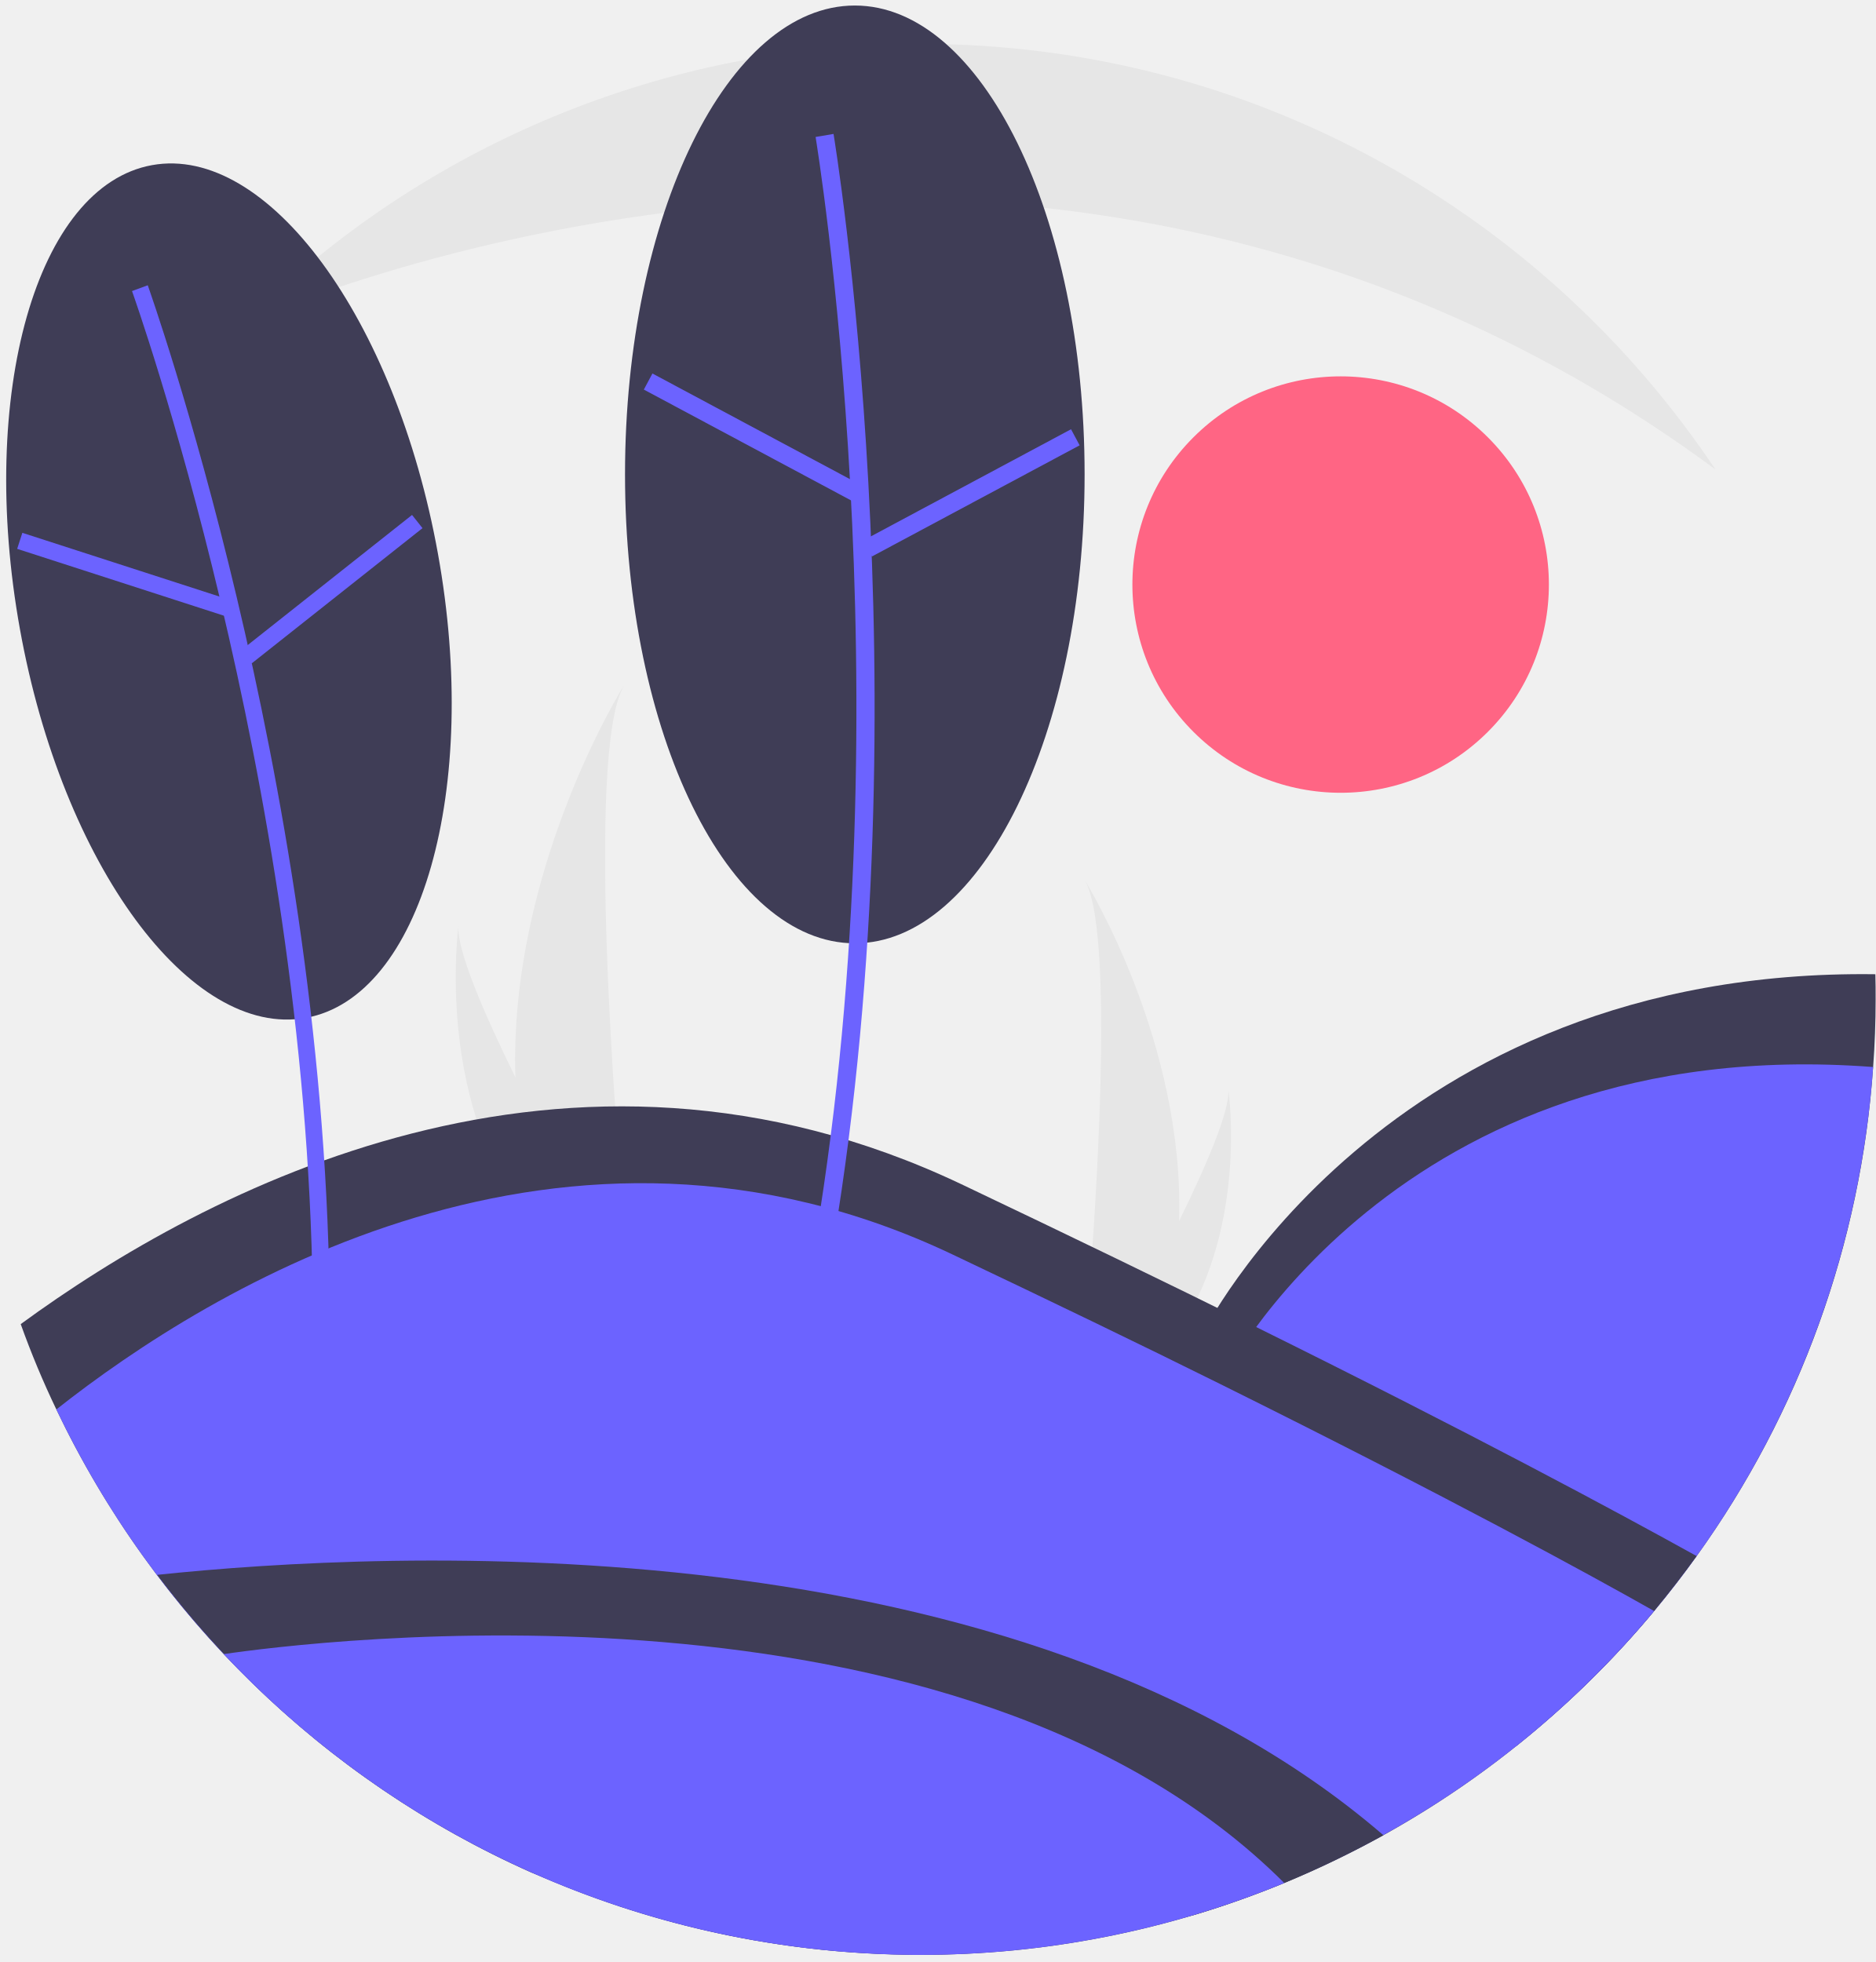
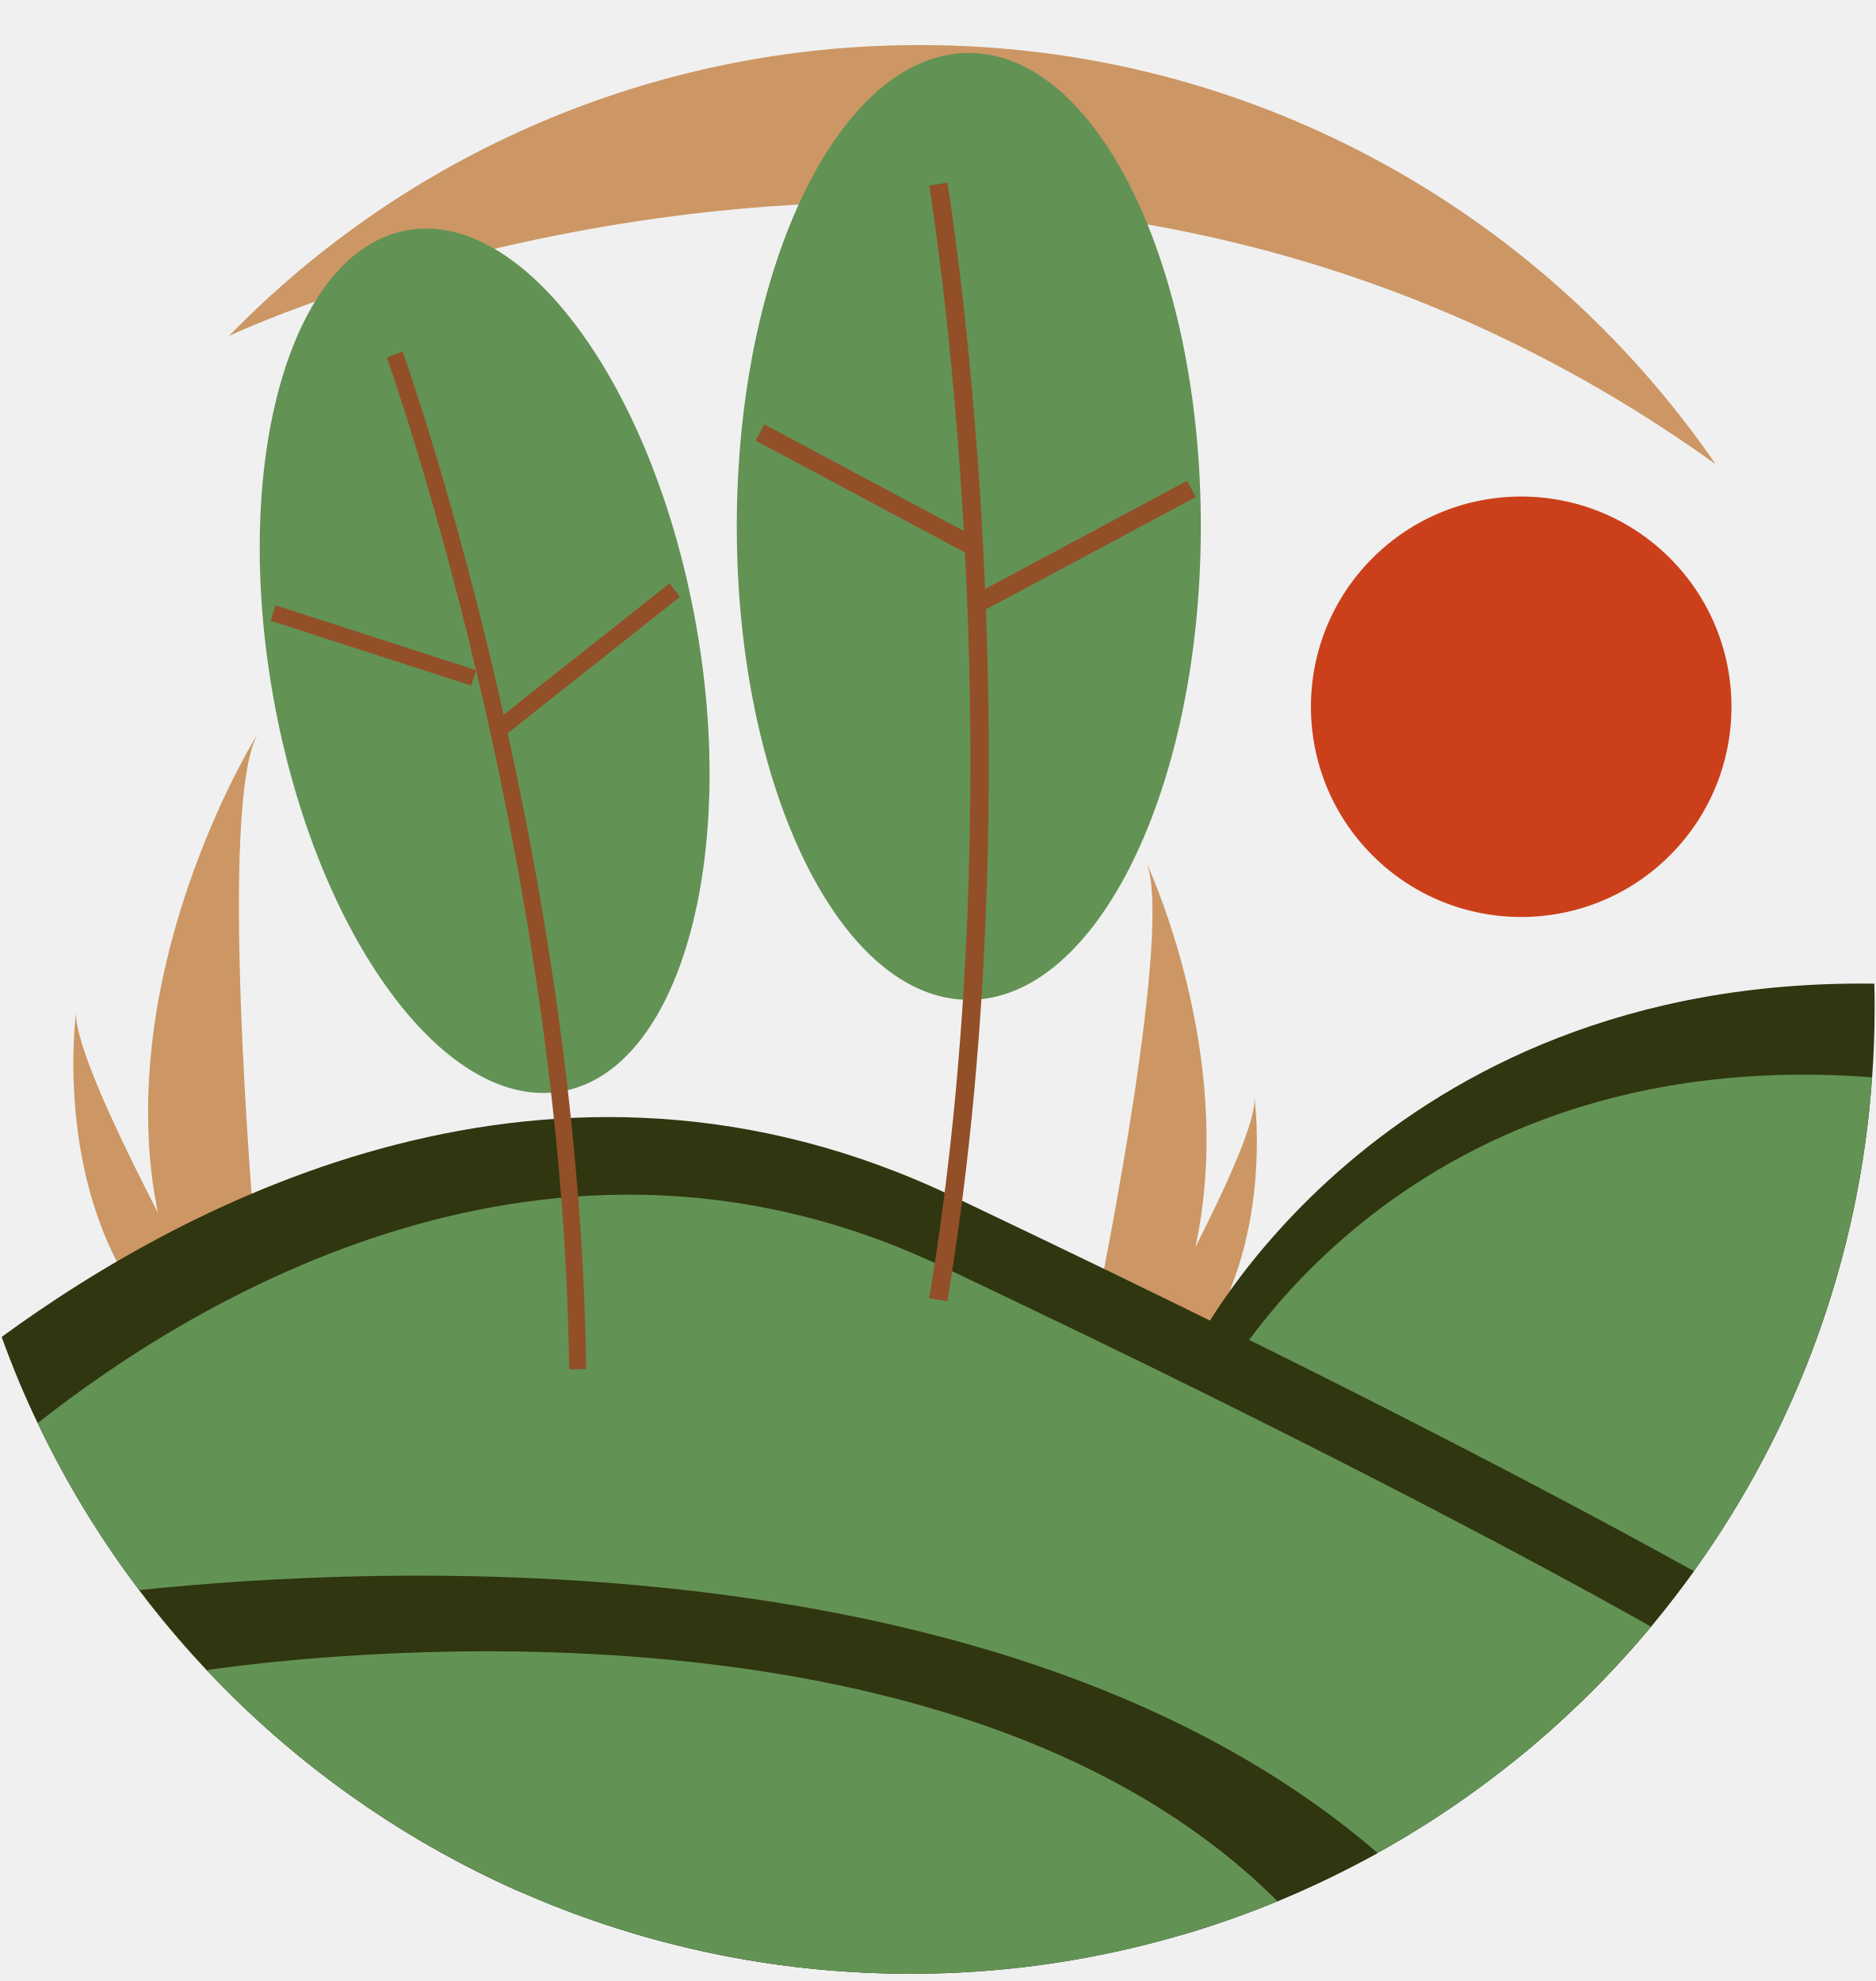
- <svg xmlns="http://www.w3.org/2000/svg" version="1.1" id="a1f75fc3-9e42-4fc1-bde4-b430080f0daf" x="0px" y="0px" viewBox="0 0 679 710.5" style="enable-background:new 0 0 679 710.5;" xml:space="preserve">
+ <svg xmlns="http://www.w3.org/2000/svg" version="1.1" id="a1f75fc3-9e42-4fc1-bde4-b430080f0daf" x="0px" y="0px" viewBox="0 0 672.6 710.5" style="enable-background:new 0 0 672.6 710.5;" xml:space="preserve">
  <style type="text/css">
- 	.st0{fill:#FF6584;}
- 	.st1{fill:#FFFFFF;}
- 	.st2{fill:#E6E6E6;}
- 	.st3{fill:#3F3D56;}
- 	.st4{fill:#6C63FF;}
+ 	.st0{fill:#FFFFFF;}
+ 	.st1{fill:#CC9764;}
+ 	.st2{fill:#30360F;}
+ 	.st3{fill:#639255;}
+ 	.st4{fill:#934F28;}
+ 	.st5{fill:#CB401B;}
</style>
-   <ellipse transform="matrix(0.7071 -0.7071 0.7071 0.7071 -7.5173 405.2231)" class="st0" cx="485.4" cy="211.7" rx="75.4" ry="75.4" />
-   <path class="st1" d="M692.1,267.9c0.2,0,0.3-0.1,0.5-0.1c-0.1-0.3-0.2-0.6-0.3-1c-0.2,0.3-0.5,0.7-0.7,1L692.1,267.9z" />
-   <path class="st2" d="M186.6,390.1c0.4,16.4,3.2,32.7,8.2,48.4c0.1,0.4,0.2,0.7,0.4,1.1h30.5c0-0.3-0.1-0.7-0.1-1.1  c-2-23.4-13.8-165.9,0.3-190.2C224.6,250.2,184.3,315.7,186.6,390.1z" />
-   <path class="st2" d="M188.9,438.5c0.3,0.4,0.5,0.7,0.8,1.1h22.9c-0.2-0.3-0.4-0.7-0.6-1.1c-3.8-6.8-15-27.2-25.4-48.4  c-11.2-22.7-21.4-46.4-20.6-54.9C165.8,337.1,158.1,395.8,188.9,438.5z" />
-   <path class="st2" d="M426.9,442.4c-0.4,14.3-2.8,28.5-7.1,42.2c-0.1,0.3-0.2,0.6-0.3,0.9h-26.6c0-0.3,0.1-0.6,0.1-0.9  c1.8-20.4,12-144.6-0.2-165.8C393.8,320.5,429,377.6,426.9,442.4z" />
-   <path class="st2" d="M424.9,484.6c-0.2,0.3-0.5,0.6-0.7,0.9h-20c0.2-0.3,0.3-0.6,0.5-0.9c3.3-6,13.1-23.8,22.1-42.2  c9.7-19.8,18.7-40.4,17.9-47.9C445.1,396.2,451.8,447.4,424.9,484.6z" />
-   <path class="st3" d="M679.1,361.9c0,8.2-0.3,16.4-0.9,24.5c-4.4,63.8-26.6,125.2-63.9,177.1c-4.9,6.8-10,13.4-15.4,19.9  c-13.9,16.7-29.4,32-46.2,45.8L479.2,586l-44-102.7c0,0,65.6-132.9,243.8-130.5C679.1,355.9,679.1,358.9,679.1,361.9z" />
-   <path class="st4" d="M678.2,386.4c-6.8,96.5-53.7,185.6-129.3,246l-68.3-40.1l-39-91.1C441.6,501.2,504.8,373.2,678.2,386.4z" />
-   <path class="st3" d="M614.3,563.5c-4.9,6.8-10,13.4-15.4,19.9c-36,43.2-82,77.1-134,98.5c-10.5,4.3-21.3,8.2-32.3,11.5  c-79.6,21.2-164,15.8-240.2-15.3C116.9,644.5,56,585,20.4,510.4c-4.8-10-9.1-20.3-12.9-30.9C74.1,430.8,205.1,361,348,428.8  c39.5,18.8,74.8,35.9,105.9,51.3C532.7,519.1,585.1,547.3,614.3,563.5z" />
-   <path class="st4" d="M598.9,583.4c-122.5,146.8-340.9,166.6-487.7,44c-38.4-32-69.3-71.9-90.8-117c55.6-43.9,183.7-122.9,324.3-56.2  c36.2,17.2,68.5,32.8,96.9,46.9C524.4,542.2,575.4,570.1,598.9,583.4z" />
-   <path class="st3" d="M500.9,664.6c-11.6,6.4-23.6,12.2-35.9,17.3c-41.8,17.2-86.7,26.1-131.9,26c-108.5,0-210.8-51-276.2-137.6  C139.5,561.6,367.9,549.9,500.9,664.6z" />
-   <path class="st4" d="M465,681.9C332.2,736.5,179.4,703.5,81,599C111.1,594.6,347.1,564.2,465,681.9z" />
-   <path class="st2" d="M621.1,170L621.1,170C374-12.7,90.9,115.9,88.7,116.9v0c64.8-64.8,152.7-101.1,244.4-101  C453.2,15.8,559,77.1,621.1,170z" />
-   <ellipse transform="matrix(0.9841 -0.1774 0.1774 0.9841 -36.6847 18.1139)" class="st3" cx="82.9" cy="214.2" rx="76.9" ry="156.9" />
-   <path class="st4" d="M119.3,468.2c-2.5-187.3-65.2-363.1-65.8-364.9l-5.7,2.1c0.6,1.7,63,176.6,65.4,362.9L119.3,468.2z" />
-   <rect x="41.6" y="168.6" transform="matrix(0.3077 -0.9515 0.9515 0.3077 -167.0082 186.4599)" class="st4" width="6.1" height="78.9" />
-   <rect x="80.7" y="210.3" transform="matrix(0.7839 -0.6208 0.6208 0.7839 -106.4752 120.7035)" class="st4" width="78.9" height="6.1" />
-   <ellipse class="st3" cx="309.5" cy="171.8" rx="83.2" ry="169.8" />
-   <path class="st4" d="M301.8,449.7c33.3-200,0.3-399.2,0-401.2l-6.5,1.1c0.3,2,33.1,200.2,0,399L301.8,449.7z" />
-   <rect x="269" y="115.6" transform="matrix(0.4717 -0.8818 0.8818 0.4717 4.2884 323.7535)" class="st4" width="6.6" height="85.3" />
-   <rect x="309.1" y="175.2" transform="matrix(0.8816 -0.4719 0.4719 0.8816 -42.5939 187.1074)" class="st4" width="85.3" height="6.6" />
+   <path class="st0" d="M685.2,267.9c0.2,0,0.3-0.1,0.5-0.1c-0.1-0.3-0.2-0.6-0.3-1c-0.2,0.3-0.5,0.7-0.7,1L685.2,267.9z" />
+   <path class="st1" d="M53.2,404.9c0.4,16.4,3.2,32.7,8.2,48.4c0.1,0.4,0.2,0.7,0.4,1.1h30.5c0-0.3-0.1-0.7-0.1-1.1  c-2-23.4-13.8-165.9,0.3-190.2C91.2,265,50.9,330.5,53.2,404.9z" />
+   <path class="st1" d="M50.2,466c0.3,0.4,0.5,0.7,0.8,1.1h22.9c-0.2-0.3-0.4-0.7-0.6-1.1c-3.8-6.8-15-27.2-25.4-48.4  c-11.2-22.7-21.4-46.4-20.6-54.9C27.1,364.6,19.4,423.3,50.2,466z" />
+   <path class="st1" d="M430.7,435.9c-2,14.2-6.1,28-11.9,41.1c-0.1,0.3-0.3,0.6-0.4,0.9l-26.4-3.1c0-0.3,0.2-0.6,0.2-0.9  c4.1-20.1,28.5-142.3,18.8-164.7C411.8,311,440.2,371.8,430.7,435.9z" />
+   <path class="st1" d="M429.5,483.6c-0.2,0.3-0.5,0.6-0.7,0.9l-20-0.1c0.2-0.3,0.3-0.6,0.5-0.9c3.3-6,13.2-23.7,22.3-42.1  c9.8-19.7,18.9-40.3,18.2-47.8C450.1,395.3,456.6,446.5,429.5,483.6z" />
+   <path class="st2" d="M672.2,361.9c0,8.2-0.3,16.4-0.9,24.5c-4.4,63.8-26.6,125.2-63.9,177.1c-4.9,6.8-10,13.4-15.4,19.9  c-13.9,16.7-29.4,32-46.2,45.8L472.3,586l-44-102.7c0,0,65.6-132.9,243.8-130.5C672.2,355.9,672.2,358.9,672.2,361.9z" />
+   <path class="st3" d="M671.3,386.4c-6.8,96.5-53.7,185.6-129.3,246l-68.3-40.1l-39-91.1C434.7,501.2,497.9,373.2,671.3,386.4z" />
+   <path class="st2" d="M607.4,563.5c-4.9,6.8-10,13.4-15.4,19.9c-36,43.2-82,77.1-134,98.5c-10.5,4.3-21.3,8.2-32.3,11.5  c-79.6,21.2-164,15.8-240.2-15.3C110,644.5,49.1,585,13.5,510.4c-4.8-10-9.1-20.3-12.9-30.9c66.6-48.7,197.6-118.5,340.5-50.7  c39.5,18.8,74.8,35.9,105.9,51.3C525.8,519.1,578.2,547.3,607.4,563.5z" />
+   <path class="st3" d="M592,583.4c-122.5,146.8-340.9,166.6-487.7,44c-38.4-32-69.3-71.9-90.8-117c55.6-43.9,183.7-122.9,324.3-56.2  c36.2,17.2,68.5,32.8,96.9,46.9C517.5,542.2,568.5,570.1,592,583.4z" />
+   <path class="st2" d="M494,664.6c-11.6,6.4-23.6,12.2-35.9,17.3c-41.8,17.2-86.7,26.1-131.9,26c-108.5,0-210.8-51-276.2-137.6  C132.6,561.6,361,549.9,494,664.6z" />
+   <path class="st3" d="M458.1,681.9c-132.8,54.6-285.6,21.6-384-82.9C104.2,594.6,340.2,564.2,458.1,681.9z" />
+   <path class="st1" d="M615.2,166.5L615.2,166.5c-249.5-179.4-530.9-47.1-533.1-46l0,0C146,54.8,233.5,17.3,325.1,16.2  C445.2,14.5,551.8,74.4,615.2,166.5z" />
+   <ellipse transform="matrix(0.9841 -0.1774 0.1774 0.9841 -39.2949 34.5893)" class="st3" cx="173.8" cy="237" rx="76.9" ry="156.9" />
+   <path class="st4" d="M210.2,491c-2.5-187.3-65.2-363.1-65.8-364.9l-5.7,2.1c0.6,1.7,63,176.6,65.4,362.9L210.2,491z" />
+   <rect x="131" y="193.6" transform="matrix(0.3077 -0.9515 0.9515 0.3077 -127.4771 287.7032)" class="st4" width="5.8" height="75.6" />
+   <rect x="171.6" y="233.1" transform="matrix(0.7839 -0.6208 0.6208 0.7839 -101.0391 182.0516)" class="st4" width="78.9" height="6.1" />
+   <ellipse class="st3" cx="347.4" cy="188.8" rx="83.2" ry="169.8" />
+   <path class="st4" d="M339.7,466.7c33.3-200,0.3-399.2,0-401.2l-6.5,1.1c0.3,2,33.1,200.2,0,399L339.7,466.7z" />
+   <rect x="306.9" y="132.6" transform="matrix(0.4717 -0.8818 0.8818 0.4717 9.306 366.1056)" class="st4" width="6.6" height="85.3" />
+   <rect x="347" y="192.2" transform="matrix(0.8816 -0.4719 0.4719 0.8816 -46.1356 207.0152)" class="st4" width="85.3" height="6.6" />
+   <ellipse transform="matrix(0.7071 -0.7071 0.7071 0.7071 -19.4982 459.9578)" class="st5" cx="545.5" cy="253.5" rx="75.4" ry="75.4" />
</svg>
